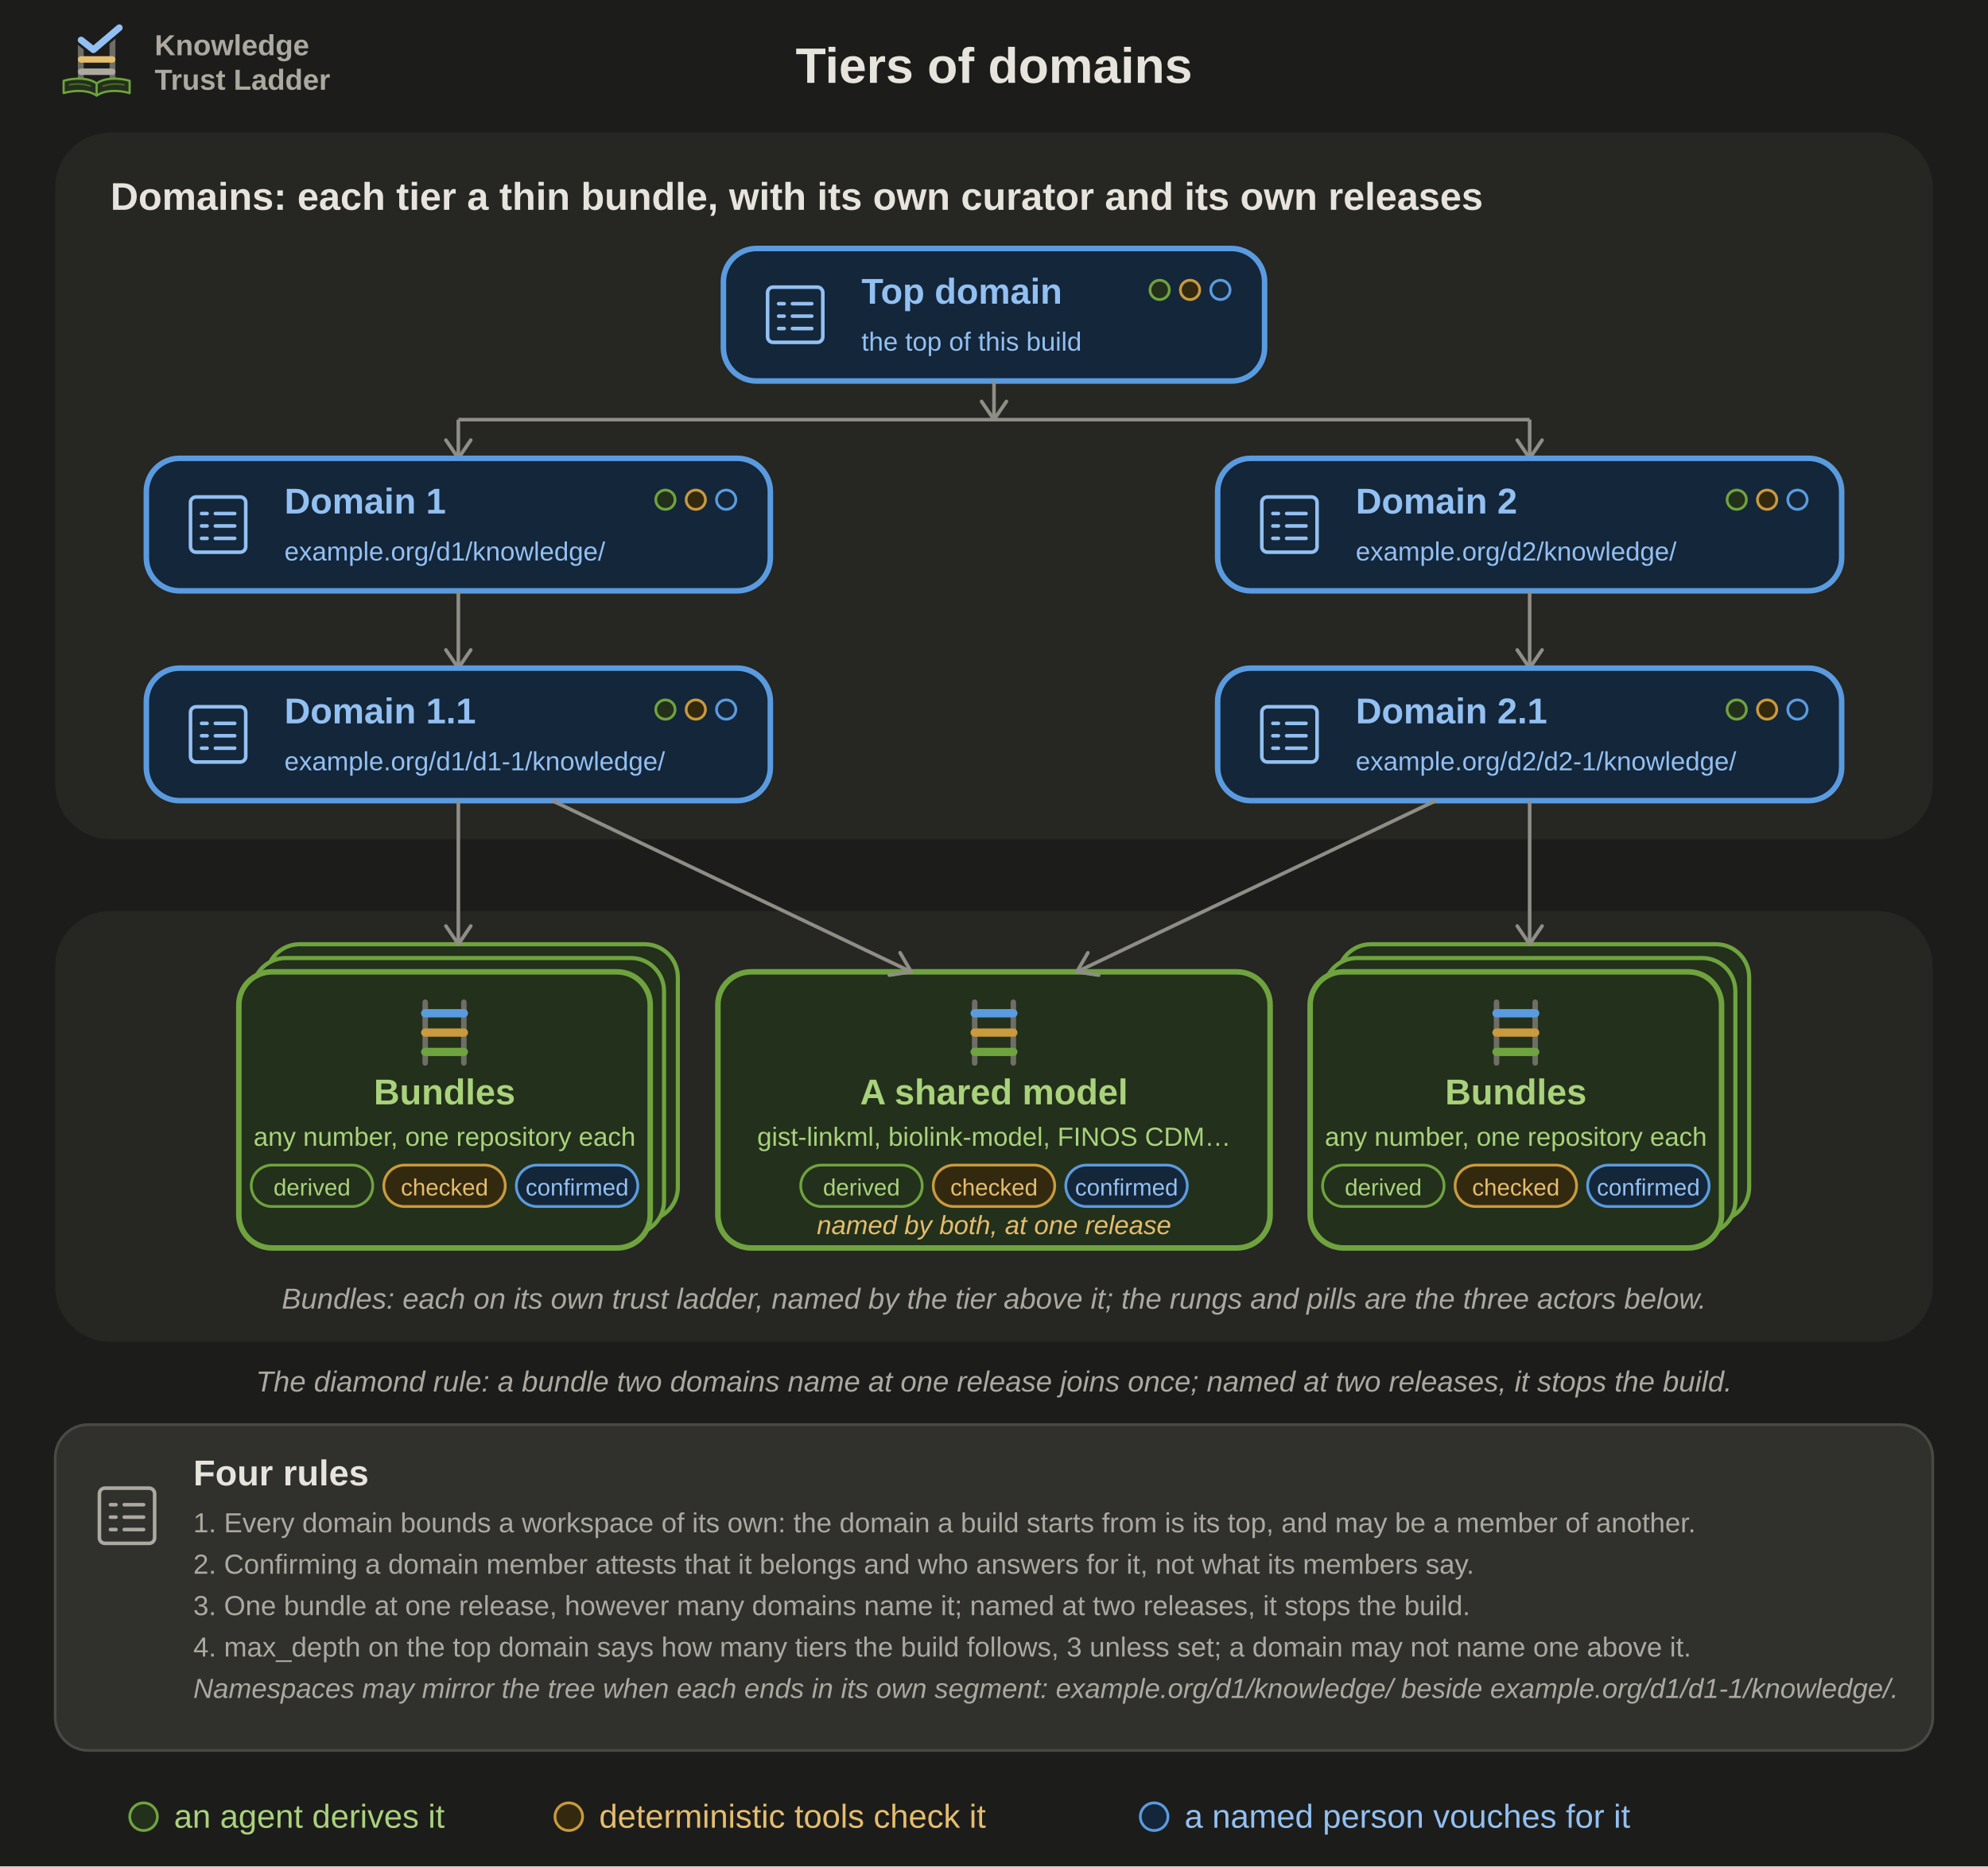
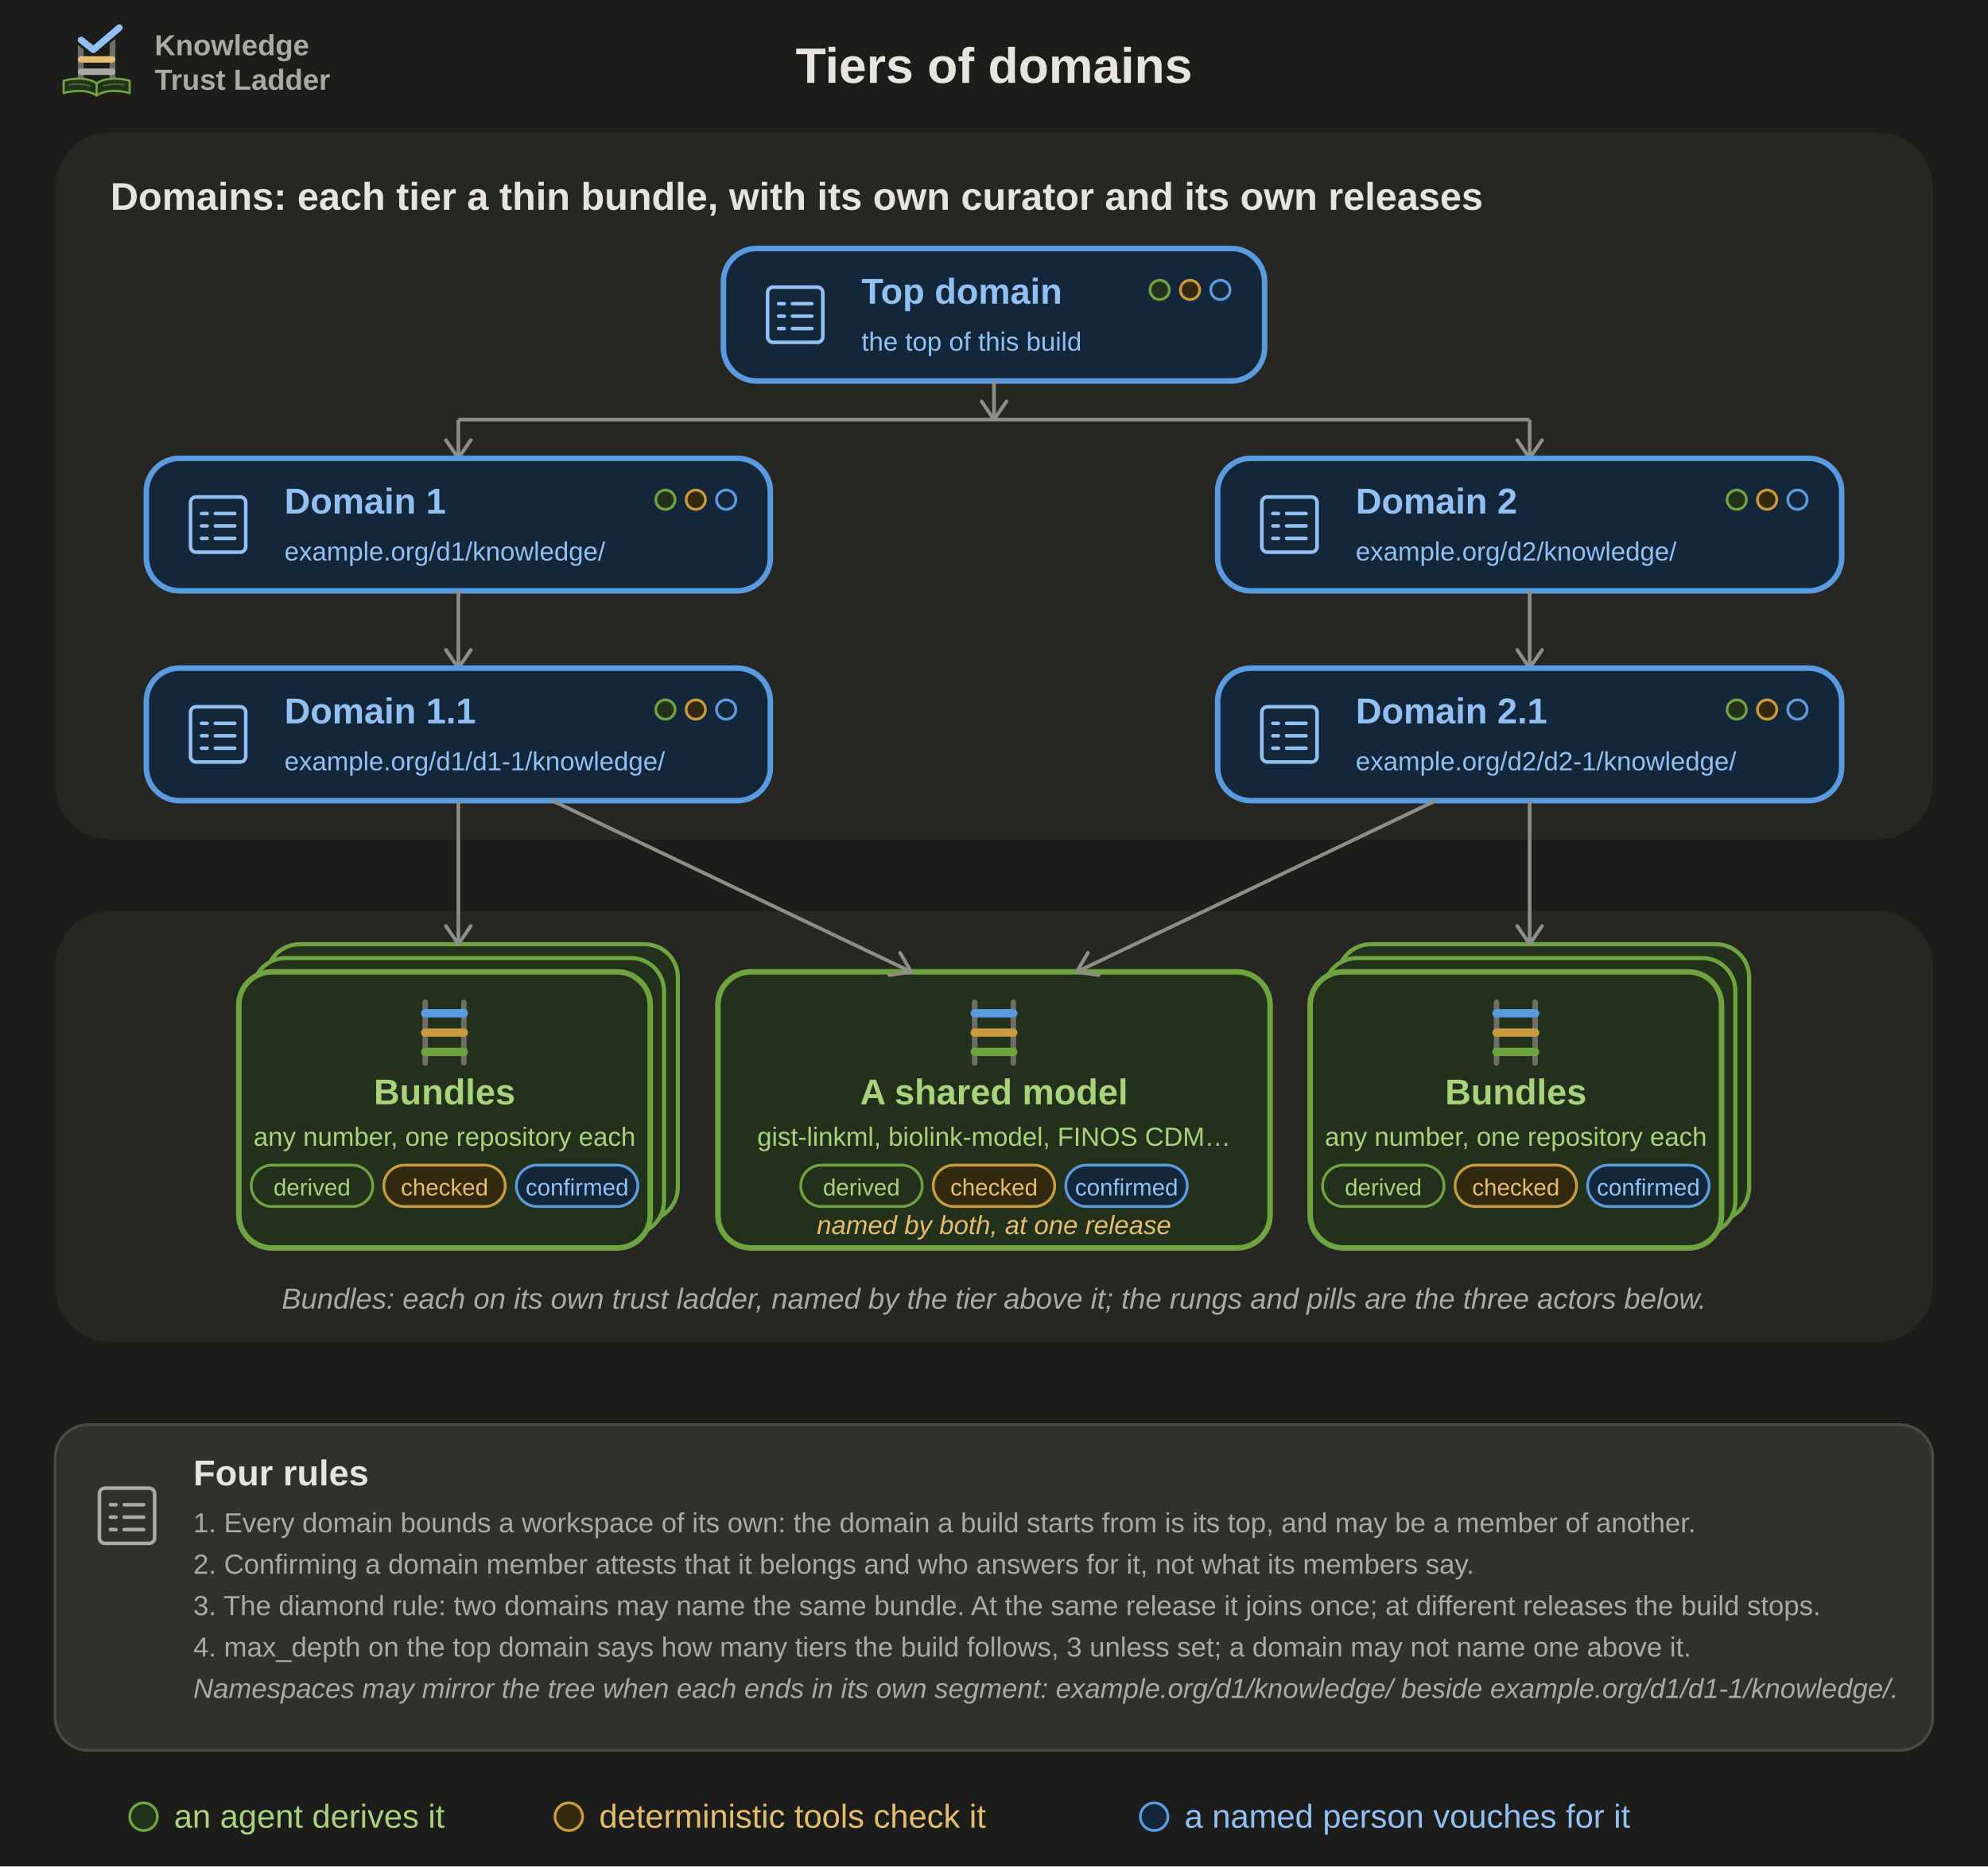
<svg xmlns="http://www.w3.org/2000/svg" width="720" height="676" viewBox="0 0 720 676" role="img" aria-labelledby="t d">
  <rect width="720" height="676" fill="#1C1C1A" />
  <g transform="translate(20,7) scale(0.46875)">
    <rect x="17.5" y="12" width="4.5" height="38" rx="2.25" fill="#6E6D66" />
    <rect x="42" y="12" width="4.5" height="38" rx="2.25" fill="#6E6D66" />
    <rect x="17.5" y="38" width="29" height="5" rx="2.5" fill="#ABA9A0" />
    <rect x="17.5" y="28.5" width="29" height="5" rx="2.5" fill="#E4BD6E" />
    <path d="M20 16 L29.5 23.5 L49.5 6.5" fill="none" stroke="#1C1C1A" stroke-width="9" stroke-linecap="round" stroke-linejoin="round" />
    <path d="M20 16 L29.5 23.5 L49.5 6.5" fill="none" stroke="#93C0F2" stroke-width="5.2" stroke-linecap="round" stroke-linejoin="round" />
    <path d="M32 49.5 C26 45 15 45 6.5 47.5 v9.5 C15 54.5 26 54.5 32 59 C38 54.5 49 54.5 57.5 57 v-9.5 C49 45 38 45 32 49.5 z" fill="#23301B" stroke="#6FA33F" stroke-width="1.7" stroke-linejoin="round" />
    <line x1="32" y1="49.5" x2="32" y2="59" stroke="#6FA33F" stroke-width="1.7" />
    <path d="M11 50.6 C16 49.6 22 49.8 27 51.6 M37 51.6 C42 49.8 48 49.6 53 50.6" fill="none" stroke="#6FA33F" stroke-opacity=".5" stroke-width="1.3" stroke-linecap="round" />
  </g>
  <text x="56" y="20" font-family="Arial, sans-serif" font-size="10.5" font-weight="700" fill="#ABA9A0">Knowledge</text>
  <text x="56" y="32.5" font-family="Arial, sans-serif" font-size="10.5" font-weight="700" fill="#ABA9A0">Trust Ladder</text>
  <text x="360" y="30" text-anchor="middle" font-family="Arial, sans-serif" font-size="18" font-weight="700" fill="#E6E4DC">Tiers of domains</text>
  <rect x="20" y="48" width="680" height="256" rx="20" fill="#262623" />
  <text x="40" y="76" font-family="Arial, sans-serif" font-size="14" font-weight="700" fill="#E6E4DC">Domains: each tier a thin bundle, with its own curator and its own releases</text>
  <rect x="262" y="90" width="196" height="48" rx="12" fill="#142639" stroke="#5A9BE0" stroke-width="2" />
  <g transform="translate(288,114)" stroke="#93C0F2" stroke-width="1.3" fill="none" stroke-linecap="round" stroke-linejoin="round">
    <rect x="-10" y="-10" width="20" height="20" rx="2" />
    <line x1="-6" y1="-4" x2="-4" y2="-4" />
    <line x1="-1" y1="-4" x2="6" y2="-4" />
    <line x1="-6" y1="0.5" x2="-4" y2="0.5" />
    <line x1="-1" y1="0.5" x2="6" y2="0.5" />
    <line x1="-6" y1="5" x2="-4" y2="5" />
    <line x1="-1" y1="5" x2="6" y2="5" />
  </g>
  <text x="312" y="110" font-family="Arial, sans-serif" font-size="13" font-weight="700" fill="#93C0F2">Top domain</text>
  <text x="312" y="127" font-family="Arial, sans-serif" font-size="9.5" fill="#93C0F2">the top of this build</text>
  <circle cx="420" cy="105" r="3.5" fill="#23301B" stroke="#6FA33F" stroke-width="1" />
  <circle cx="431" cy="105" r="3.5" fill="#33290F" stroke="#C99A3E" stroke-width="1" />
  <circle cx="442" cy="105" r="3.5" fill="#142639" stroke="#5A9BE0" stroke-width="1" />
  <line x1="360" y1="138" x2="360" y2="152" stroke="#8F8E86" stroke-width="1.3" />
  <path d="M355.5 145.4 L360 152 L364.5 145.4" fill="none" stroke="#8F8E86" stroke-width="1.3" stroke-linecap="round" stroke-linejoin="round" />
  <line x1="166" y1="152" x2="554" y2="152" stroke="#8F8E86" stroke-width="1.3" />
  <line x1="166" y1="152" x2="166" y2="166" stroke="#8F8E86" stroke-width="1.3" />
  <path d="M161.5 159.4 L166 166 L170.5 159.4" fill="none" stroke="#8F8E86" stroke-width="1.3" stroke-linecap="round" stroke-linejoin="round" />
  <line x1="554" y1="152" x2="554" y2="166" stroke="#8F8E86" stroke-width="1.3" />
  <path d="M549.5 159.4 L554 166 L558.5 159.4" fill="none" stroke="#8F8E86" stroke-width="1.3" stroke-linecap="round" stroke-linejoin="round" />
  <rect x="53" y="166" width="226" height="48" rx="12" fill="#142639" stroke="#5A9BE0" stroke-width="2" />
  <g transform="translate(79,190)" stroke="#93C0F2" stroke-width="1.3" fill="none" stroke-linecap="round" stroke-linejoin="round">
    <rect x="-10" y="-10" width="20" height="20" rx="2" />
    <line x1="-6" y1="-4" x2="-4" y2="-4" />
    <line x1="-1" y1="-4" x2="6" y2="-4" />
    <line x1="-6" y1="0.5" x2="-4" y2="0.5" />
    <line x1="-1" y1="0.5" x2="6" y2="0.5" />
    <line x1="-6" y1="5" x2="-4" y2="5" />
    <line x1="-1" y1="5" x2="6" y2="5" />
  </g>
  <text x="103" y="186" font-family="Arial, sans-serif" font-size="13" font-weight="700" fill="#93C0F2">Domain 1</text>
  <text x="103" y="203" font-family="Arial, sans-serif" font-size="9.5" fill="#93C0F2">example.org/d1/knowledge/</text>
  <circle cx="241" cy="181" r="3.5" fill="#23301B" stroke="#6FA33F" stroke-width="1" />
  <circle cx="252" cy="181" r="3.5" fill="#33290F" stroke="#C99A3E" stroke-width="1" />
  <circle cx="263" cy="181" r="3.5" fill="#142639" stroke="#5A9BE0" stroke-width="1" />
  <rect x="441" y="166" width="226" height="48" rx="12" fill="#142639" stroke="#5A9BE0" stroke-width="2" />
  <g transform="translate(467,190)" stroke="#93C0F2" stroke-width="1.3" fill="none" stroke-linecap="round" stroke-linejoin="round">
    <rect x="-10" y="-10" width="20" height="20" rx="2" />
    <line x1="-6" y1="-4" x2="-4" y2="-4" />
    <line x1="-1" y1="-4" x2="6" y2="-4" />
    <line x1="-6" y1="0.5" x2="-4" y2="0.5" />
    <line x1="-1" y1="0.5" x2="6" y2="0.5" />
    <line x1="-6" y1="5" x2="-4" y2="5" />
    <line x1="-1" y1="5" x2="6" y2="5" />
  </g>
  <text x="491" y="186" font-family="Arial, sans-serif" font-size="13" font-weight="700" fill="#93C0F2">Domain 2</text>
  <text x="491" y="203" font-family="Arial, sans-serif" font-size="9.5" fill="#93C0F2">example.org/d2/knowledge/</text>
  <circle cx="629" cy="181" r="3.5" fill="#23301B" stroke="#6FA33F" stroke-width="1" />
  <circle cx="640" cy="181" r="3.5" fill="#33290F" stroke="#C99A3E" stroke-width="1" />
  <circle cx="651" cy="181" r="3.5" fill="#142639" stroke="#5A9BE0" stroke-width="1" />
  <line x1="166" y1="214" x2="166" y2="242" stroke="#8F8E86" stroke-width="1.3" />
  <path d="M161.5 235.4 L166 242 L170.5 235.4" fill="none" stroke="#8F8E86" stroke-width="1.3" stroke-linecap="round" stroke-linejoin="round" />
  <line x1="554" y1="214" x2="554" y2="242" stroke="#8F8E86" stroke-width="1.3" />
  <path d="M549.5 235.4 L554 242 L558.5 235.4" fill="none" stroke="#8F8E86" stroke-width="1.3" stroke-linecap="round" stroke-linejoin="round" />
  <rect x="53" y="242" width="226" height="48" rx="12" fill="#142639" stroke="#5A9BE0" stroke-width="2" />
  <g transform="translate(79,266)" stroke="#93C0F2" stroke-width="1.3" fill="none" stroke-linecap="round" stroke-linejoin="round">
    <rect x="-10" y="-10" width="20" height="20" rx="2" />
    <line x1="-6" y1="-4" x2="-4" y2="-4" />
    <line x1="-1" y1="-4" x2="6" y2="-4" />
    <line x1="-6" y1="0.5" x2="-4" y2="0.5" />
    <line x1="-1" y1="0.5" x2="6" y2="0.5" />
    <line x1="-6" y1="5" x2="-4" y2="5" />
    <line x1="-1" y1="5" x2="6" y2="5" />
  </g>
  <text x="103" y="262" font-family="Arial, sans-serif" font-size="13" font-weight="700" fill="#93C0F2">Domain 1.1</text>
  <text x="103" y="279" font-family="Arial, sans-serif" font-size="9.5" fill="#93C0F2">example.org/d1/d1-1/knowledge/</text>
  <circle cx="241" cy="257" r="3.5" fill="#23301B" stroke="#6FA33F" stroke-width="1" />
  <circle cx="252" cy="257" r="3.5" fill="#33290F" stroke="#C99A3E" stroke-width="1" />
  <circle cx="263" cy="257" r="3.5" fill="#142639" stroke="#5A9BE0" stroke-width="1" />
  <rect x="441" y="242" width="226" height="48" rx="12" fill="#142639" stroke="#5A9BE0" stroke-width="2" />
  <g transform="translate(467,266)" stroke="#93C0F2" stroke-width="1.3" fill="none" stroke-linecap="round" stroke-linejoin="round">
    <rect x="-10" y="-10" width="20" height="20" rx="2" />
    <line x1="-6" y1="-4" x2="-4" y2="-4" />
    <line x1="-1" y1="-4" x2="6" y2="-4" />
    <line x1="-6" y1="0.5" x2="-4" y2="0.5" />
    <line x1="-1" y1="0.5" x2="6" y2="0.5" />
    <line x1="-6" y1="5" x2="-4" y2="5" />
    <line x1="-1" y1="5" x2="6" y2="5" />
  </g>
  <text x="491" y="262" font-family="Arial, sans-serif" font-size="13" font-weight="700" fill="#93C0F2">Domain 2.1</text>
  <text x="491" y="279" font-family="Arial, sans-serif" font-size="9.5" fill="#93C0F2">example.org/d2/d2-1/knowledge/</text>
  <circle cx="629" cy="257" r="3.5" fill="#23301B" stroke="#6FA33F" stroke-width="1" />
  <circle cx="640" cy="257" r="3.5" fill="#33290F" stroke="#C99A3E" stroke-width="1" />
  <circle cx="651" cy="257" r="3.5" fill="#142639" stroke="#5A9BE0" stroke-width="1" />
  <rect x="20" y="330" width="680" height="156" rx="20" fill="#262623" />
  <rect x="96.5" y="342" width="149" height="100" rx="12" fill="#23301B" stroke="#6FA33F" stroke-width="1.5" />
  <rect x="91.5" y="347" width="149" height="100" rx="12" fill="#23301B" stroke="#6FA33F" stroke-width="1.5" />
  <rect x="86.5" y="352" width="149" height="100" rx="12" fill="#23301B" stroke="#6FA33F" stroke-width="2" />
  <g transform="translate(161.0,374)" stroke-linecap="round">
    <line x1="-7" y1="-11" x2="-7" y2="11" stroke="#6E6D66" stroke-width="2" />
    <line x1="7" y1="-11" x2="7" y2="11" stroke="#6E6D66" stroke-width="2" />
    <line x1="-7" y1="7" x2="7" y2="7" stroke="#6FA33F" stroke-width="3" />
    <line x1="-7" y1="0" x2="7" y2="0" stroke="#C99A3E" stroke-width="3" />
    <line x1="-7" y1="-7" x2="7" y2="-7" stroke="#5A9BE0" stroke-width="3" />
  </g>
  <text x="161.0" y="400" text-anchor="middle" font-family="Arial, sans-serif" font-size="13" font-weight="700" fill="#A9D27C">Bundles</text>
  <text x="161.0" y="415" text-anchor="middle" font-family="Arial, sans-serif" font-size="9.5" fill="#A9D27C">any number, one repository each</text>
  <rect x="91.0" y="422" width="44" height="15" rx="7.5" fill="#23301B" stroke="#6FA33F" stroke-width="1" />
  <text x="113.0" y="433" text-anchor="middle" font-family="Arial, sans-serif" font-size="8.5" fill="#A9D27C">derived</text>
  <rect x="139.0" y="422" width="44" height="15" rx="7.5" fill="#33290F" stroke="#C99A3E" stroke-width="1" />
  <text x="161.0" y="433" text-anchor="middle" font-family="Arial, sans-serif" font-size="8.5" fill="#E4BD6E">checked</text>
  <rect x="187.0" y="422" width="44" height="15" rx="7.5" fill="#142639" stroke="#5A9BE0" stroke-width="1" />
  <text x="209.0" y="433" text-anchor="middle" font-family="Arial, sans-serif" font-size="8.5" fill="#93C0F2">confirmed</text>
  <rect x="260" y="352" width="200" height="100" rx="12" fill="#23301B" stroke="#6FA33F" stroke-width="2" />
  <g transform="translate(360.0,374)" stroke-linecap="round">
    <line x1="-7" y1="-11" x2="-7" y2="11" stroke="#6E6D66" stroke-width="2" />
    <line x1="7" y1="-11" x2="7" y2="11" stroke="#6E6D66" stroke-width="2" />
    <line x1="-7" y1="7" x2="7" y2="7" stroke="#6FA33F" stroke-width="3" />
    <line x1="-7" y1="0" x2="7" y2="0" stroke="#C99A3E" stroke-width="3" />
    <line x1="-7" y1="-7" x2="7" y2="-7" stroke="#5A9BE0" stroke-width="3" />
  </g>
  <text x="360.0" y="400" text-anchor="middle" font-family="Arial, sans-serif" font-size="13" font-weight="700" fill="#A9D27C">A shared model</text>
  <text x="360.0" y="415" text-anchor="middle" font-family="Arial, sans-serif" font-size="9.5" fill="#A9D27C">gist-linkml, biolink-model, FINOS CDM…</text>
  <rect x="290.0" y="422" width="44" height="15" rx="7.5" fill="#23301B" stroke="#6FA33F" stroke-width="1" />
  <text x="312.0" y="433" text-anchor="middle" font-family="Arial, sans-serif" font-size="8.5" fill="#A9D27C">derived</text>
  <rect x="338.0" y="422" width="44" height="15" rx="7.5" fill="#33290F" stroke="#C99A3E" stroke-width="1" />
  <text x="360.0" y="433" text-anchor="middle" font-family="Arial, sans-serif" font-size="8.5" fill="#E4BD6E">checked</text>
  <rect x="386.0" y="422" width="44" height="15" rx="7.5" fill="#142639" stroke="#5A9BE0" stroke-width="1" />
  <text x="408.0" y="433" text-anchor="middle" font-family="Arial, sans-serif" font-size="8.5" fill="#93C0F2">confirmed</text>
  <text x="360.0" y="447" text-anchor="middle" font-family="Arial, sans-serif" font-size="9.5" font-style="italic" fill="#E4BD6E">named by both, at one release</text>
  <rect x="484.5" y="342" width="149" height="100" rx="12" fill="#23301B" stroke="#6FA33F" stroke-width="1.5" />
  <rect x="479.5" y="347" width="149" height="100" rx="12" fill="#23301B" stroke="#6FA33F" stroke-width="1.5" />
  <rect x="474.5" y="352" width="149" height="100" rx="12" fill="#23301B" stroke="#6FA33F" stroke-width="2" />
  <g transform="translate(549.0,374)" stroke-linecap="round">
    <line x1="-7" y1="-11" x2="-7" y2="11" stroke="#6E6D66" stroke-width="2" />
    <line x1="7" y1="-11" x2="7" y2="11" stroke="#6E6D66" stroke-width="2" />
    <line x1="-7" y1="7" x2="7" y2="7" stroke="#6FA33F" stroke-width="3" />
    <line x1="-7" y1="0" x2="7" y2="0" stroke="#C99A3E" stroke-width="3" />
    <line x1="-7" y1="-7" x2="7" y2="-7" stroke="#5A9BE0" stroke-width="3" />
  </g>
  <text x="549.0" y="400" text-anchor="middle" font-family="Arial, sans-serif" font-size="13" font-weight="700" fill="#A9D27C">Bundles</text>
  <text x="549.0" y="415" text-anchor="middle" font-family="Arial, sans-serif" font-size="9.5" fill="#A9D27C">any number, one repository each</text>
  <rect x="479.0" y="422" width="44" height="15" rx="7.5" fill="#23301B" stroke="#6FA33F" stroke-width="1" />
  <text x="501.0" y="433" text-anchor="middle" font-family="Arial, sans-serif" font-size="8.5" fill="#A9D27C">derived</text>
  <rect x="527.0" y="422" width="44" height="15" rx="7.5" fill="#33290F" stroke="#C99A3E" stroke-width="1" />
  <text x="549.0" y="433" text-anchor="middle" font-family="Arial, sans-serif" font-size="8.5" fill="#E4BD6E">checked</text>
  <rect x="575.0" y="422" width="44" height="15" rx="7.5" fill="#142639" stroke="#5A9BE0" stroke-width="1" />
  <text x="597.0" y="433" text-anchor="middle" font-family="Arial, sans-serif" font-size="8.5" fill="#93C0F2">confirmed</text>
  <text x="360" y="474" text-anchor="middle" font-family="Arial, sans-serif" font-size="10.5" font-style="italic" fill="#ABA9A0">Bundles: each on its own trust ladder, named by the tier above it; the rungs and pills are the three actors below.</text>
  <line x1="166" y1="290" x2="166" y2="342" stroke="#8F8E86" stroke-width="1.3" />
  <path d="M161.5 335.4 L166 342 L170.5 335.4" fill="none" stroke="#8F8E86" stroke-width="1.3" stroke-linecap="round" stroke-linejoin="round" />
  <line x1="554" y1="290" x2="554" y2="342" stroke="#8F8E86" stroke-width="1.3" />
  <path d="M549.5 335.4 L554 342 L558.5 335.4" fill="none" stroke="#8F8E86" stroke-width="1.3" stroke-linecap="round" stroke-linejoin="round" />
  <line x1="200" y1="290" x2="330" y2="352" stroke="#8F8E86" stroke-width="1.3" />
  <path d="M326.0 345.1 L330 352 L322.1 353.2" fill="none" stroke="#8F8E86" stroke-width="1.3" stroke-linecap="round" stroke-linejoin="round" />
  <line x1="520" y1="290" x2="390" y2="352" stroke="#8F8E86" stroke-width="1.3" />
  <path d="M397.9 353.2 L390 352 L394.0 345.1" fill="none" stroke="#8F8E86" stroke-width="1.3" stroke-linecap="round" stroke-linejoin="round" />
-   <text x="360" y="504" text-anchor="middle" font-family="Arial, sans-serif" font-size="10.5" font-style="italic" fill="#ABA9A0">The diamond rule: a bundle two domains name at one release joins once; named at two releases, it stops the build.</text>
  <rect x="20" y="516" width="680" height="118" rx="12" fill="#30302C" stroke="#4A4944" stroke-width="1" />
  <g transform="translate(46,549)" stroke="#ABA9A0" stroke-width="1.3" fill="none" stroke-linecap="round" stroke-linejoin="round">
    <rect x="-10" y="-10" width="20" height="20" rx="2" />
    <line x1="-6" y1="-4" x2="-4" y2="-4" />
    <line x1="-1" y1="-4" x2="6" y2="-4" />
    <line x1="-6" y1="0.5" x2="-4" y2="0.5" />
    <line x1="-1" y1="0.5" x2="6" y2="0.5" />
    <line x1="-6" y1="5" x2="-4" y2="5" />
    <line x1="-1" y1="5" x2="6" y2="5" />
  </g>
  <text x="70" y="538" font-family="Arial, sans-serif" font-size="13" font-weight="700" fill="#E6E4DC">Four rules</text>
  <text x="70" y="555" font-family="Arial, sans-serif" font-size="10" fill="#ABA9A0">1. Every domain bounds a workspace of its own: the domain a build starts from is its top, and may be a member of another.</text>
  <text x="70" y="570" font-family="Arial, sans-serif" font-size="10" fill="#ABA9A0">2. Confirming a domain member attests that it belongs and who answers for it, not what its members say.</text>
-   <text x="70" y="585" font-family="Arial, sans-serif" font-size="10" fill="#ABA9A0">3. One bundle at one release, however many domains name it; named at two releases, it stops the build.</text>
+   <text x="70" y="585" font-family="Arial, sans-serif" font-size="10" fill="#ABA9A0">3. The diamond rule: two domains may name the same bundle. At the same release it joins once; at different releases the build stops.</text>
  <text x="70" y="600" font-family="Arial, sans-serif" font-size="10" fill="#ABA9A0">4. max_depth on the top domain says how many tiers the build follows, 3 unless set; a domain may not name one above it.</text>
  <text x="70" y="615" font-family="Arial, sans-serif" font-size="10" font-style="italic" fill="#ABA9A0">Namespaces may mirror the tree when each ends in its own segment: example.org/d1/knowledge/ beside example.org/d1/d1-1/knowledge/.</text>
  <circle cx="52" cy="658" r="5" fill="#23301B" stroke="#6FA33F" stroke-width="1" />
  <text x="63" y="662" font-family="Arial, sans-serif" font-size="12" fill="#A9D27C">an agent derives it</text>
  <circle cx="206" cy="658" r="5" fill="#33290F" stroke="#C99A3E" stroke-width="1" />
  <text x="217" y="662" font-family="Arial, sans-serif" font-size="12" fill="#E4BD6E">deterministic tools check it</text>
  <circle cx="418" cy="658" r="5" fill="#142639" stroke="#5A9BE0" stroke-width="1" />
  <text x="429" y="662" font-family="Arial, sans-serif" font-size="12" fill="#93C0F2">a named person vouches for it</text>
</svg>
